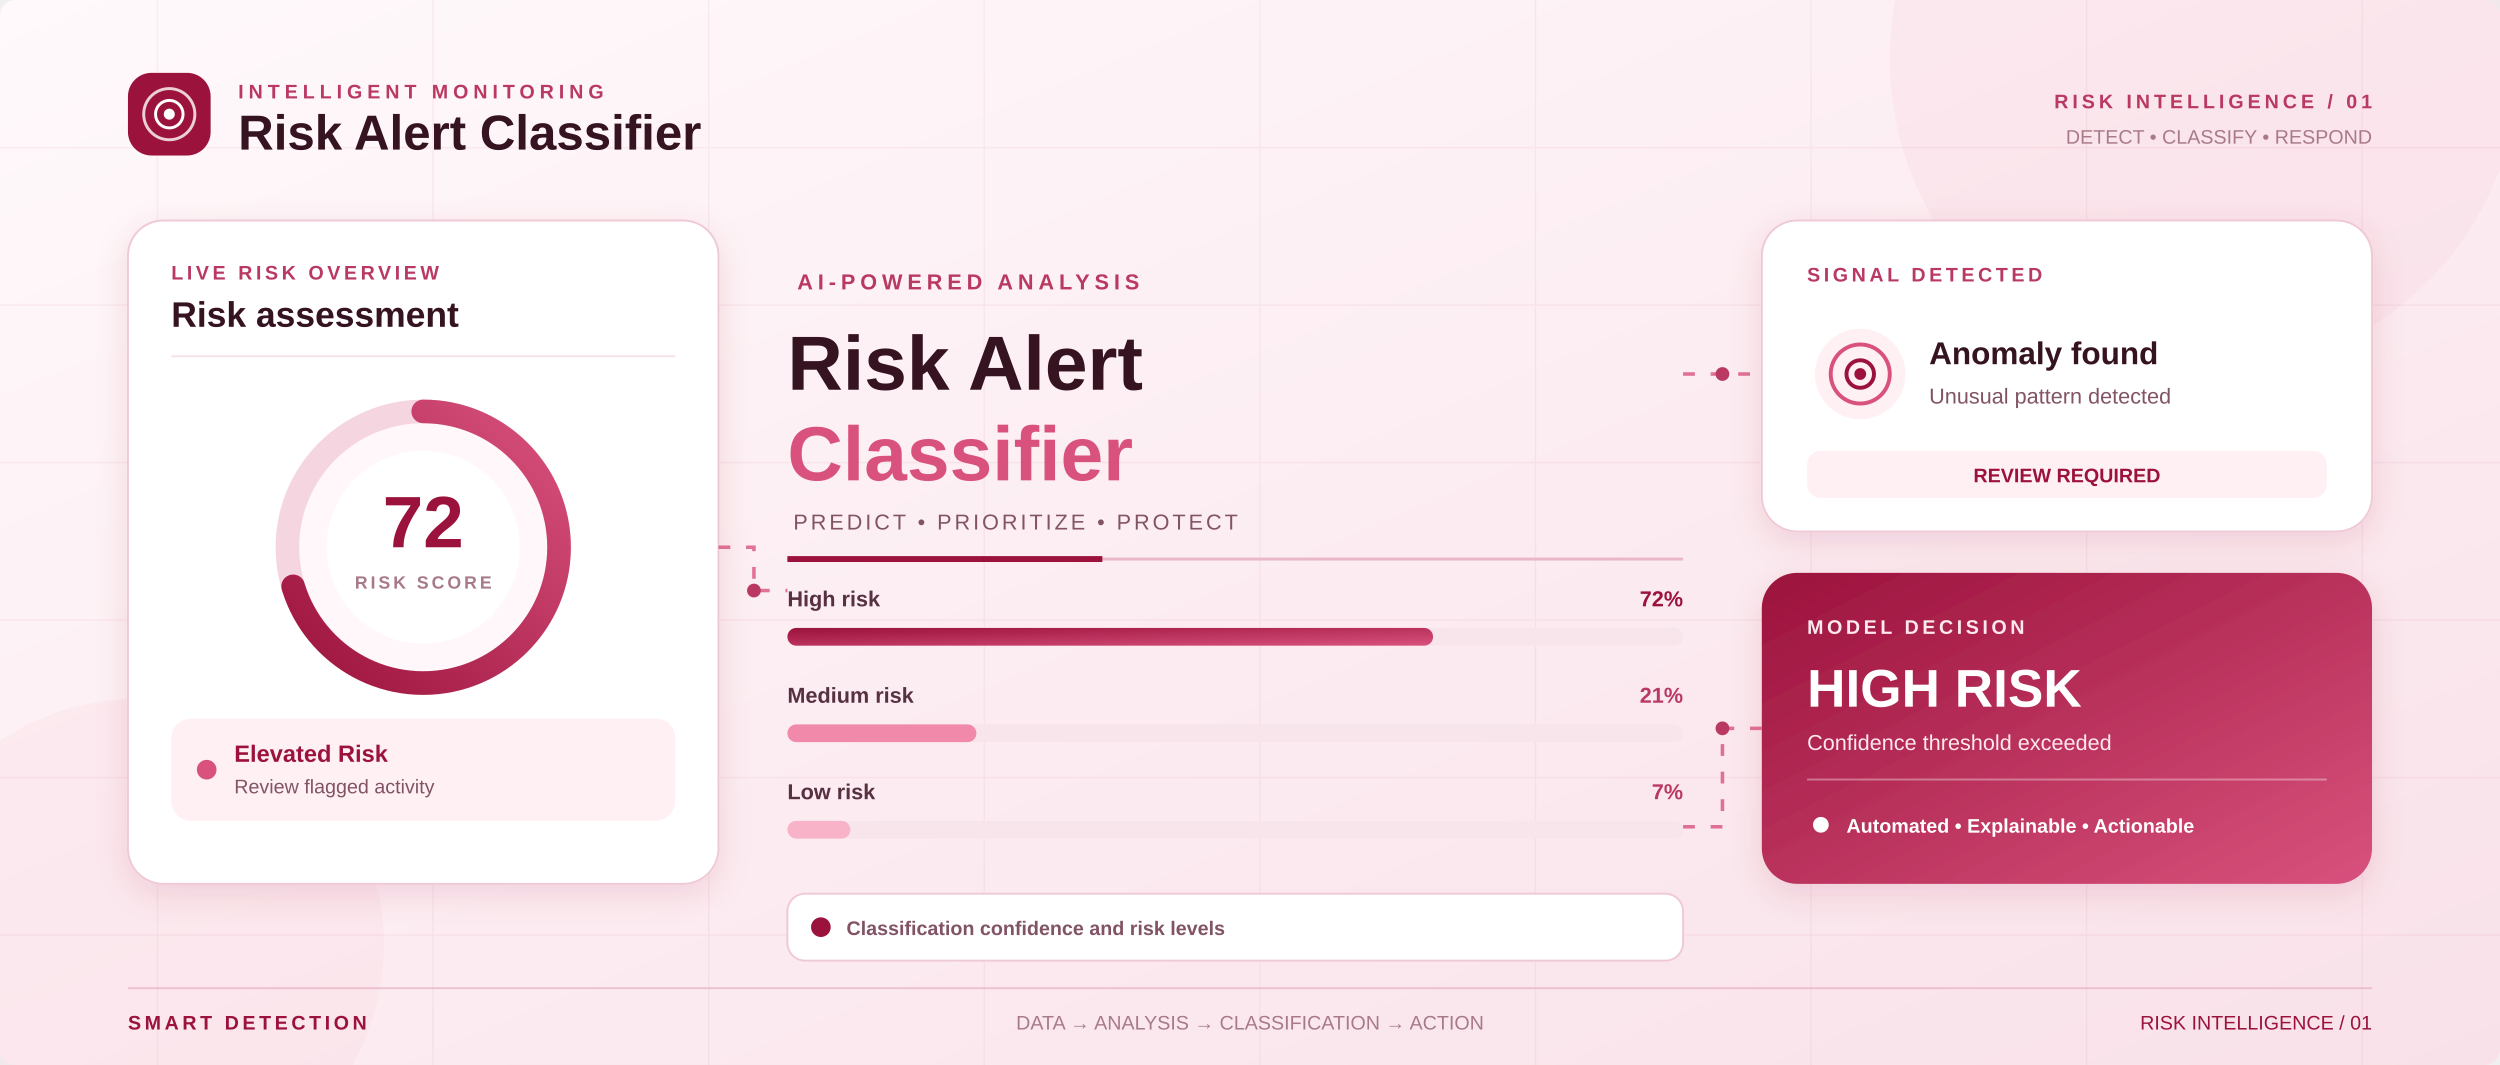
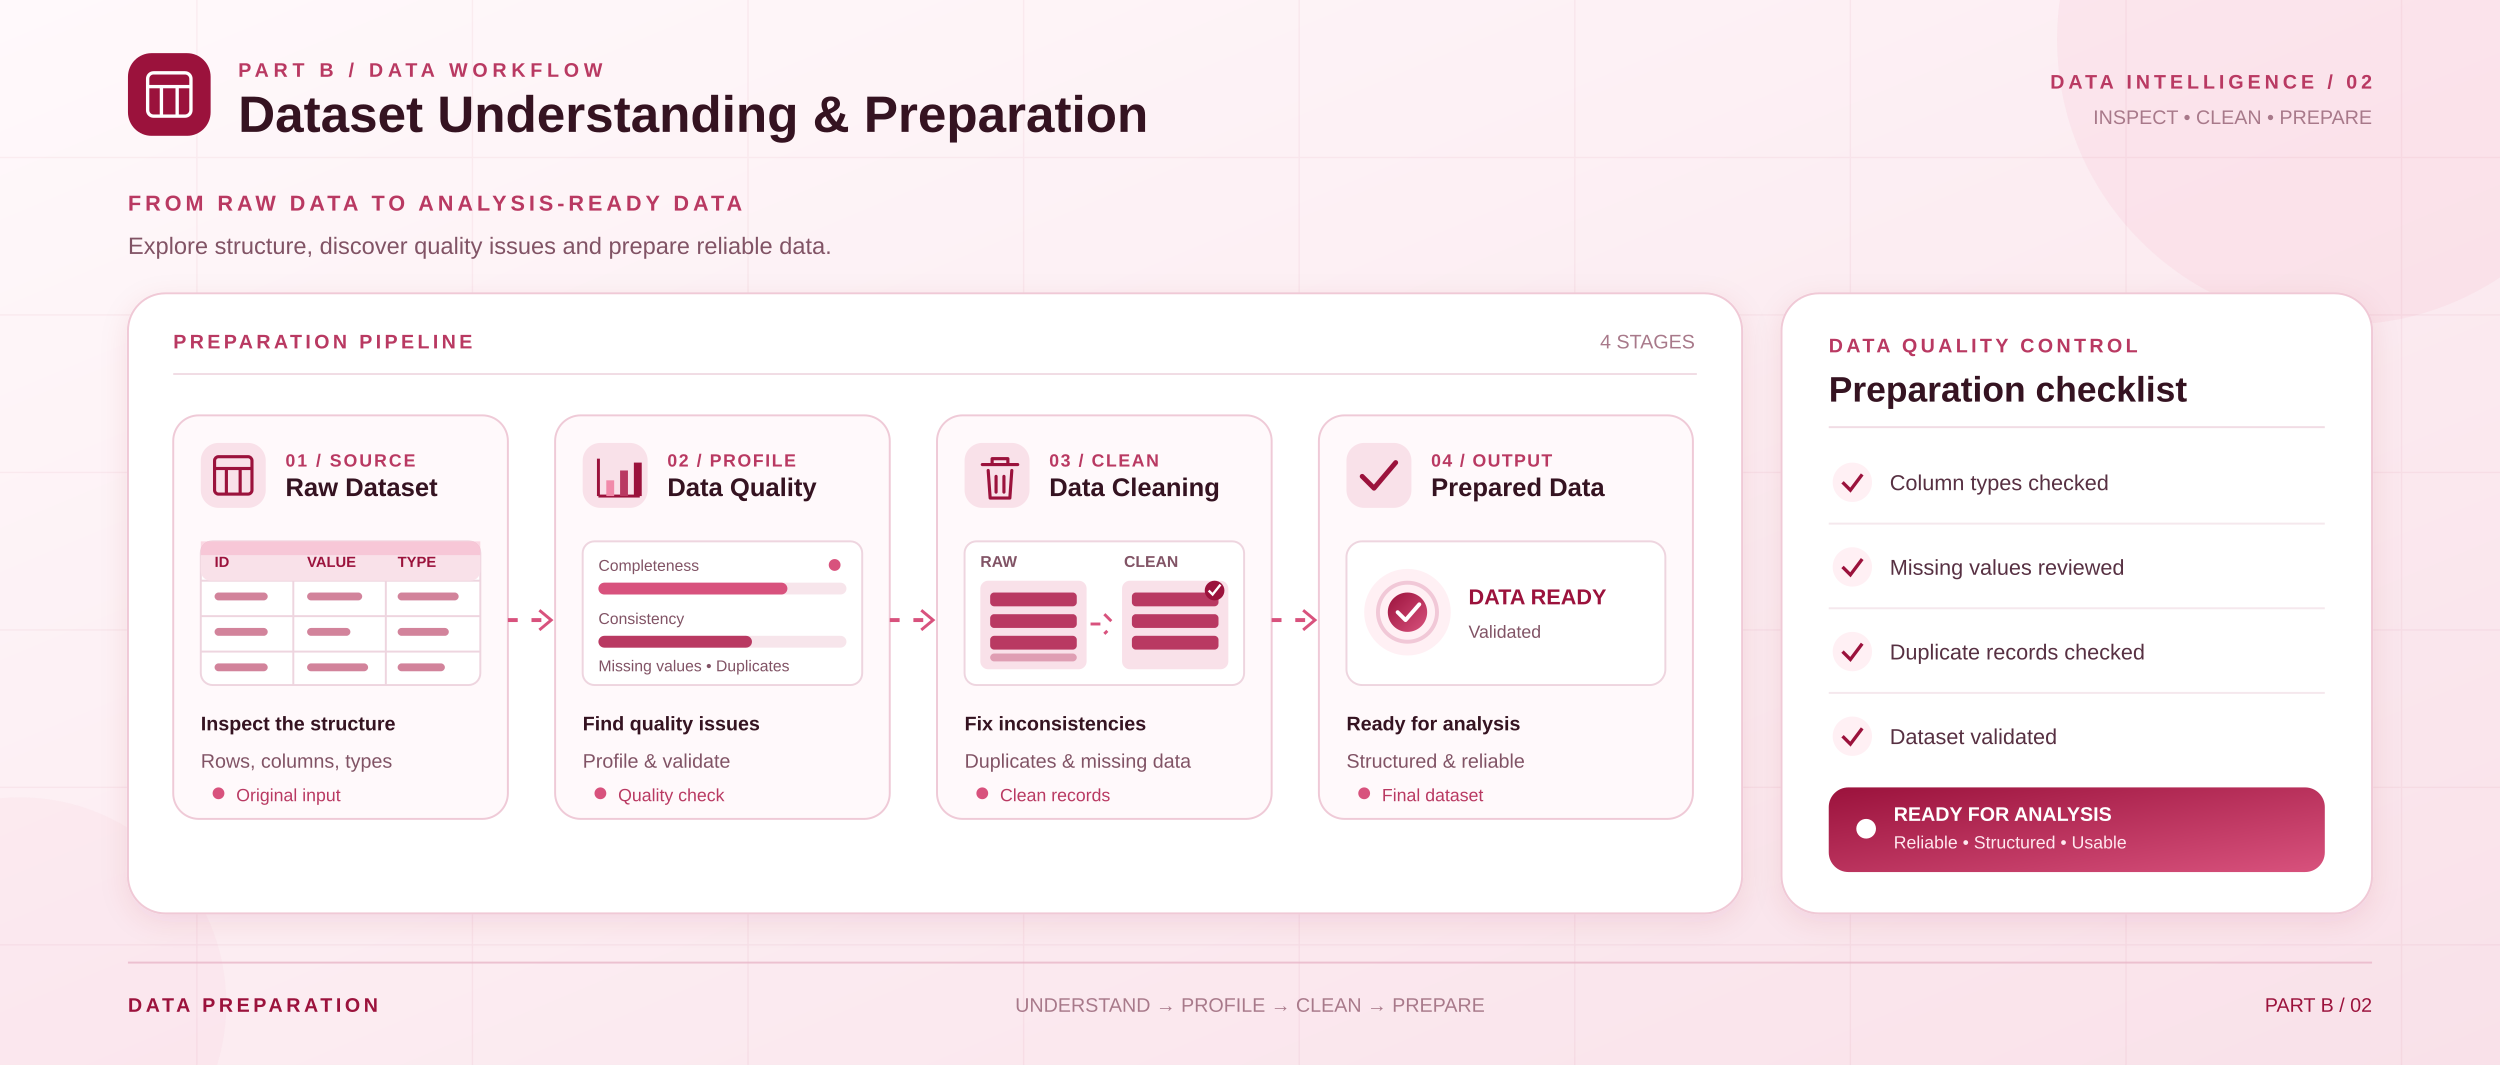
<svg xmlns="http://www.w3.org/2000/svg" width="1270" height="541" viewBox="0 0 1270 541">
  <defs>
    <linearGradient id="bg" x1="0" y1="0" x2="1" y2="1">
      <stop offset="0" stop-color="#FFF9FB" />
      <stop offset="1" stop-color="#F9E1E9" />
    </linearGradient>
    <linearGradient id="rose" x1="0" y1="0" x2="1" y2="1">
      <stop offset="0" stop-color="#9B123C" />
      <stop offset="1" stop-color="#D8527D" />
    </linearGradient>
-     <linearGradient id="pink" x1="0" y1="0" x2="1" y2="0">
+     <linearGradient id="accent" x1="0" y1="0" x2="1" y2="0">
      <stop offset="0" stop-color="#B93962" />
      <stop offset="1" stop-color="#F18AAA" />
    </linearGradient>
-     <filter id="shadow" x="-20%" y="-20%" width="140%" height="150%">
-       <feDropShadow dx="0" dy="5" stdDeviation="8" flood-color="#9B123C" flood-opacity=".12" />
-     </filter>
-     <filter id="glow" x="-50%" y="-50%" width="200%" height="200%">
-       <feGaussianBlur stdDeviation="4" result="blur" />
-       <feMerge>
-         <feMergeNode in="blur" />
-         <feMergeNode in="SourceGraphic" />
-       </feMerge>
+     <filter id="shadow" x="-15%" y="-15%" width="130%" height="140%">
+       <feDropShadow dx="0" dy="4" stdDeviation="7" flood-color="#9B123C" flood-opacity=".09" />
    </filter>
    <style>
    text{font-family:Arial,Helvetica,sans-serif}
    .float{animation:float 4s ease-in-out infinite}
-     .float2{animation:float 5s ease-in-out 1s infinite}
-     .pulse{animation:pulse 2.5s ease-in-out infinite}
-     .flow{stroke-dasharray:6 8;animation:flow 12s linear infinite}
-     @keyframes float{0%,100%{transform:translateY(0)}50%{transform:translateY(-5px)}}
-     @keyframes pulse{0%,100%{opacity:.65}50%{opacity:1}}
-     @keyframes flow{to{stroke-dashoffset:-140}}
+     .float2{animation:float 5s ease-in-out -2s infinite}
+     .pulse{animation:pulse 2.4s ease-in-out infinite}
+     .flow{stroke-dasharray:5 7;animation:flow 5s linear infinite}
+     .scan{animation:scan 3.5s ease-in-out infinite}
+     @keyframes float{0%,100%{transform:translateY(0)}50%{transform:translateY(-4px)}}
+     @keyframes pulse{0%,100%{opacity:.55}50%{opacity:1}}
+     @keyframes flow{to{stroke-dashoffset:-120}}
+     @keyframes scan{0%{transform:translateY(0);opacity:0}20%{opacity:.8}80%{opacity:.8}100%{transform:translateY(70px);opacity:0}}
    @media(prefers-reduced-motion:reduce){*{animation:none!important}}
  </style>
  </defs>
-   <rect width="1270" height="541" rx="8" fill="url(#bg)" />
-   <circle cx="1120" cy="30" r="160" fill="#F5C3D2" opacity=".18" />
-   <circle cx="70" cy="480" r="125" fill="#F5C3D2" opacity=".15" />
-   <g stroke="#B93962" stroke-width=".7" opacity=".07">
-     <path d="M0 75H1270M0 155H1270M0 235H1270M0 315H1270M0 395H1270M0 475H1270" />
-     <path d="M80 0V541M220 0V541M360 0V541M500 0V541M640 0V541M780 0V541M920 0V541M1060 0V541M1200 0V541" />
-   </g>
-   <g transform="translate(65 37)">
+   <rect width="1270" height="541" fill="url(#bg)" />
+   <circle cx="1190" cy="20" r="145" fill="#F5C3D2" opacity=".23" />
+   <circle cx="10" cy="510" r="105" fill="#F5C3D2" opacity=".13" />
+   <g stroke="#B93962" stroke-width=".7" opacity=".065">
+     <path d="M0 80H1270M0 160H1270M0 240H1270M0 320H1270M0 400H1270M0 480H1270" />
+     <path d="M100 0V541M240 0V541M380 0V541M520 0V541M660 0V541M800 0V541M940 0V541M1080 0V541M1220 0V541" />
+   </g>
+   <g transform="translate(65 27)">
    <rect width="42" height="42" rx="12" fill="#9B123C" />
-     <circle cx="21" cy="21" r="13" fill="none" stroke="#FFFFFF" stroke-width="1.5" opacity=".8" />
-     <circle cx="21" cy="21" r="7" fill="none" stroke="#FFFFFF" stroke-width="1.5" />
-     <circle cx="21" cy="21" r="2.8" fill="#FFFFFF" />
-     <text x="56" y="13" font-size="10" font-weight="bold" letter-spacing="2.5" fill="#B93962">INTELLIGENT MONITORING</text>
-     <text x="56" y="39" font-size="25" font-weight="bold" fill="#351321">Risk Alert Classifier</text>
-   </g>
-   <text x="1205" y="55" text-anchor="end" font-size="10" font-weight="bold" letter-spacing="2" fill="#B93962">RISK INTELLIGENCE / 01</text>
-   <text x="1205" y="73" text-anchor="end" font-size="10" fill="#A8798A">DETECT • CLASSIFY • RESPOND</text>
-   <g filter="url(#shadow)">
-     <rect x="65" y="112" width="300" height="337" rx="18" fill="#FFFFFF" stroke="#F0C9D6" />
-   </g>
+     <g transform="translate(10 10)" fill="none" stroke="#FFFFFF" stroke-width="1.7">
+       <rect width="22" height="22" rx="3" />
+       <path d="M0 7H22M7 7V22M15 7V22" />
+     </g>
+     <text x="56" y="12" font-size="10" font-weight="bold" letter-spacing="2.4" fill="#B93962">PART B / DATA WORKFLOW</text>
+     <text x="56" y="40" font-size="26" font-weight="bold" fill="#351321">Dataset Understanding &amp; Preparation</text>
+   </g>
+   <text x="1205" y="45" text-anchor="end" font-size="10" font-weight="bold" letter-spacing="2" fill="#B93962">DATA INTELLIGENCE / 02</text>
+   <text x="1205" y="63" text-anchor="end" font-size="10" fill="#A8798A">INSPECT • CLEAN • PREPARE</text>
+   <text x="65" y="107" font-size="11" font-weight="bold" letter-spacing="2" fill="#B93962">FROM RAW DATA TO ANALYSIS-READY DATA</text>
+   <text x="65" y="129" font-size="12" fill="#815365">Explore structure, discover quality issues and prepare reliable data.</text>
+   <rect x="65" y="149" width="820" height="315" rx="19" fill="#FFFFFF" stroke="#F0C9D6" filter="url(#shadow)" />
+   <text x="88" y="177" font-size="10" font-weight="bold" letter-spacing="1.7" fill="#B93962">PREPARATION PIPELINE</text>
+   <text x="861" y="177" text-anchor="end" font-size="10" fill="#A8798A">4 STAGES</text>
+   <line x1="88" y1="190" x2="862" y2="190" stroke="#F1DCE4" />
  <g>
-     <text x="87" y="142" font-size="10" font-weight="bold" letter-spacing="1.8" fill="#B93962">LIVE RISK OVERVIEW</text>
-     <text x="87" y="166" font-size="18" font-weight="bold" fill="#351321">Risk assessment</text>
-     <line x1="87" y1="181" x2="343" y2="181" stroke="#F3E2E8" />
-     <circle cx="215" cy="278" r="69" fill="#FFF7FA" stroke="#F5D6E0" stroke-width="12" />
-     <circle cx="215" cy="278" r="69" fill="none" stroke="url(#rose)" stroke-width="12" stroke-linecap="round" stroke-dasharray="305 434" transform="rotate(-90 215 278)" class="pulse" />
-     <circle cx="215" cy="278" r="49" fill="#FFFFFF" />
-     <text x="215" y="278" text-anchor="middle" font-size="37" font-weight="bold" fill="#9B123C">72</text>
-     <text x="215" y="299" text-anchor="middle" font-size="9" font-weight="bold" letter-spacing="1.5" fill="#A8798A">RISK SCORE</text>
-     <rect x="87" y="365" width="256" height="52" rx="10" fill="#FFF0F4" />
-     <circle cx="105" cy="391" r="5" fill="#D8527D" class="pulse" />
-     <text x="119" y="387" font-size="12" font-weight="bold" fill="#9B123C">Elevated Risk</text>
-     <text x="119" y="403" font-size="10" fill="#815365">Review flagged activity</text>
-   </g>
+     <rect x="88" y="211" width="170" height="205" rx="13" fill="#FFF9FB" stroke="#EFCAD7" />
+     <rect x="102" y="225" width="33" height="33" rx="9" fill="#F9E1E9" />
+     <g transform="translate(109 232)" stroke="#9B123C" fill="none" stroke-width="1.6">
+       <rect width="19" height="19" rx="2" />
+       <path d="M0 6H19M6 6V19M13 6V19" />
+     </g>
+     <text x="145" y="237" font-size="9" font-weight="bold" letter-spacing="1" fill="#B93962">01 / SOURCE</text>
+     <text x="145" y="252" font-size="13" font-weight="bold" fill="#351321">Raw Dataset</text>
+     <g transform="translate(102 275)">
+       <rect width="142" height="73" rx="6" fill="#FFFFFF" stroke="#EED5DF" />
+       <path d="M0 20H142M0 38H142M0 56H142M47 0V73M94 0V73" stroke="#EED5DF" />
+       <rect width="142" height="20" rx="5" fill="#F9E1E9" />
+       <g font-size="7.5" font-weight="bold" fill="#9B123C">
+         <text x="7" y="13">ID</text>
+         <text x="54" y="13">VALUE</text>
+         <text x="100" y="13">TYPE</text>
+       </g>
+       <g fill="#C35A7A" opacity=".75">
+         <rect x="7" y="26" width="27" height="4" rx="2" />
+         <rect x="54" y="26" width="28" height="4" rx="2" />
+         <rect x="100" y="26" width="31" height="4" rx="2" />
+         <rect x="7" y="44" width="27" height="4" rx="2" />
+         <rect x="54" y="44" width="22" height="4" rx="2" />
+         <rect x="100" y="44" width="26" height="4" rx="2" />
+         <rect x="7" y="62" width="27" height="4" rx="2" />
+         <rect x="54" y="62" width="31" height="4" rx="2" />
+         <rect x="100" y="62" width="24" height="4" rx="2" />
+       </g>
+       <rect width="142" height="7" fill="#F18AAA" opacity=".3" class="scan" />
+     </g>
+     <text x="102" y="371" font-size="10" font-weight="bold" fill="#351321">Inspect the structure</text>
+     <text x="102" y="390" font-size="10" fill="#815365">Rows, columns, types</text>
+     <circle cx="111" cy="403" r="3" fill="#D8527D" class="pulse" />
+     <text x="120" y="407" font-size="9" fill="#B93962">Original input</text>
+   </g>
+   <path d="M258 315H280" stroke="#D8527D" stroke-width="2" class="flow" />
+   <path d="M274 310L280 315L274 320" fill="none" stroke="#D8527D" stroke-width="1.5" />
+   <g class="float">
+     <rect x="282" y="211" width="170" height="205" rx="13" fill="#FFF9FB" stroke="#EFCAD7" />
+     <rect x="296" y="225" width="33" height="33" rx="9" fill="#F9E1E9" />
+     <g transform="translate(303 232)" stroke="#9B123C" fill="none" stroke-width="1.5">
+       <path d="M1 20V1M1 20H22" />
+       <rect x="5" y="12" width="4" height="8" fill="#F18AAA" stroke="none" />
+       <rect x="12" y="7" width="4" height="13" fill="#B93962" stroke="none" />
+       <rect x="19" y="3" width="4" height="17" fill="#9B123C" stroke="none" />
+     </g>
+     <text x="339" y="237" font-size="9" font-weight="bold" letter-spacing=".8" fill="#B93962">02 / PROFILE</text>
+     <text x="339" y="252" font-size="13" font-weight="bold" fill="#351321">Data Quality</text>
+     <g transform="translate(296 275)">
+       <rect width="142" height="73" rx="6" fill="#FFFFFF" stroke="#EED5DF" />
+       <text x="8" y="15" font-size="8" fill="#815365">Completeness</text>
+       <rect x="8" y="21" width="126" height="6" rx="3" fill="#F7E5EB" />
+       <rect x="8" y="21" width="96" height="6" rx="3" fill="#D8527D">
+         <animate attributeName="width" values="85;104;85" dur="3s" repeatCount="indefinite" />
+       </rect>
+       <text x="8" y="42" font-size="8" fill="#815365">Consistency</text>
+       <rect x="8" y="48" width="126" height="6" rx="3" fill="#F7E5EB" />
+       <rect x="8" y="48" width="78" height="6" rx="3" fill="#B93962" />
+       <circle cx="128" cy="12" r="3" fill="#D8527D" class="pulse" />
+       <text x="8" y="66" font-size="8" fill="#815365">Missing values • Duplicates</text>
+     </g>
+     <text x="296" y="371" font-size="10" font-weight="bold" fill="#351321">Find quality issues</text>
+     <text x="296" y="390" font-size="10" fill="#815365">Profile &amp; validate</text>
+     <circle cx="305" cy="403" r="3" fill="#D8527D" class="pulse" />
+     <text x="314" y="407" font-size="9" fill="#B93962">Quality check</text>
+   </g>
+   <path d="M452 315H474" stroke="#D8527D" stroke-width="2" class="flow" />
+   <path d="M468 310L474 315L468 320" fill="none" stroke="#D8527D" stroke-width="1.5" />
  <g>
-     <text x="405" y="147" font-size="11" font-weight="bold" letter-spacing="2.5" fill="#B93962">AI-POWERED ANALYSIS</text>
-     <text x="400" y="198" font-size="39" font-weight="bold" fill="#351321">Risk Alert</text>
-     <text x="400" y="244" font-size="39" font-weight="bold" fill="#D8527D">Classifier</text>
-     <text x="403" y="269" font-size="11" letter-spacing="1.5" fill="#815365">PREDICT • PRIORITIZE • PROTECT</text>
-     <line x1="400" y1="284" x2="855" y2="284" stroke="#E9B7C8" stroke-width="1.5" />
-     <line x1="400" y1="284" x2="560" y2="284" stroke="#9B123C" stroke-width="3">
-       <animate attributeName="x2" values="400;560;720;400" dur="6s" repeatCount="indefinite" />
-     </line>
-     <g transform="translate(400 308)">
-       <text x="0" y="0" font-size="11" font-weight="bold" fill="#573042">High risk</text>
-       <text x="455" y="0" text-anchor="end" font-size="11" font-weight="bold" fill="#9B123C">72%</text>
-       <rect x="0" y="11" width="455" height="9" rx="4.5" fill="#F7E5EB" />
-       <rect x="0" y="11" width="328" height="9" rx="4.5" fill="url(#rose)">
-         <animate attributeName="width" values="300;328;300" dur="4s" repeatCount="indefinite" />
-       </rect>
-       <text x="0" y="49" font-size="11" font-weight="bold" fill="#573042">Medium risk</text>
-       <text x="455" y="49" text-anchor="end" font-size="11" font-weight="bold" fill="#B93962">21%</text>
-       <rect x="0" y="60" width="455" height="9" rx="4.5" fill="#F7E5EB" />
-       <rect x="0" y="60" width="96" height="9" rx="4.5" fill="#F18AAA" />
-       <text x="0" y="98" font-size="11" font-weight="bold" fill="#573042">Low risk</text>
-       <text x="455" y="98" text-anchor="end" font-size="11" font-weight="bold" fill="#B93962">7%</text>
-       <rect x="0" y="109" width="455" height="9" rx="4.5" fill="#F7E5EB" />
-       <rect x="0" y="109" width="32" height="9" rx="4.5" fill="#F9B3C9" />
-     </g>
-     <g transform="translate(400 454)">
-       <rect width="455" height="34" rx="9" fill="#FFFFFF" stroke="#F0C9D6" />
-       <circle cx="17" cy="17" r="5" fill="#9B123C" />
-       <text x="30" y="21" font-size="10" font-weight="bold" fill="#815365">Classification confidence and risk levels</text>
-     </g>
-   </g>
-   <g filter="url(#shadow)">
-     <rect x="895" y="112" width="310" height="158" rx="18" fill="#FFFFFF" stroke="#F0C9D6" />
-   </g>
-   <g class="float">
-     <text x="918" y="143" font-size="10" font-weight="bold" letter-spacing="1.8" fill="#B93962">SIGNAL DETECTED</text>
-     <circle cx="945" cy="190" r="23" fill="#FFF0F4" />
-     <circle cx="945" cy="190" r="15" fill="none" stroke="#D8527D" stroke-width="2" />
-     <circle cx="945" cy="190" r="7" fill="none" stroke="#9B123C" stroke-width="2" />
-     <circle cx="945" cy="190" r="3" fill="#9B123C" />
-     <text x="980" y="185" font-size="16" font-weight="bold" fill="#351321">Anomaly found</text>
-     <text x="980" y="205" font-size="11" fill="#815365">Unusual pattern detected</text>
-     <rect x="918" y="229" width="264" height="24" rx="7" fill="#FFF0F4" />
-     <text x="1050" y="245" text-anchor="middle" font-size="10" font-weight="bold" fill="#9B123C">REVIEW REQUIRED</text>
-   </g>
-   <g filter="url(#shadow)">
-     <rect x="895" y="291" width="310" height="158" rx="18" fill="url(#rose)" />
-   </g>
+     <rect x="476" y="211" width="170" height="205" rx="13" fill="#FFF9FB" stroke="#EFCAD7" />
+     <rect x="490" y="225" width="33" height="33" rx="9" fill="#F9E1E9" />
+     <g transform="translate(498 232)" fill="none" stroke="#9B123C" stroke-width="1.6" stroke-linecap="round" stroke-linejoin="round">
+       <path d="M1 4H19M6 4V1H14V4M4 7L5 21H15L16 7M8 10V18M12 10V18" />
+     </g>
+     <text x="533" y="237" font-size="9" font-weight="bold" letter-spacing=".8" fill="#B93962">03 / CLEAN</text>
+     <text x="533" y="252" font-size="13" font-weight="bold" fill="#351321">Data Cleaning</text>
+     <g transform="translate(490 275)">
+       <rect width="142" height="73" rx="6" fill="#FFFFFF" stroke="#EED5DF" />
+       <text x="8" y="13" font-size="8" font-weight="bold" fill="#815365">RAW</text>
+       <text x="81" y="13" font-size="8" font-weight="bold" fill="#815365">CLEAN</text>
+       <rect x="8" y="20" width="54" height="45" rx="4" fill="#F9E1E9" />
+       <rect x="80" y="20" width="54" height="45" rx="4" fill="#F9E1E9" />
+       <g fill="#B93962">
+         <rect x="13" y="26" width="44" height="7" rx="2" />
+         <rect x="13" y="37" width="44" height="7" rx="2" />
+         <rect x="13" y="48" width="44" height="7" rx="2" />
+         <rect x="13" y="57" width="44" height="4" rx="2" opacity=".4" />
+         <rect x="85" y="26" width="44" height="7" rx="2" />
+         <rect x="85" y="37" width="44" height="7" rx="2" />
+         <rect x="85" y="48" width="44" height="7" rx="2" />
+       </g>
+       <path d="M64 42H76M71 37L76 42L71 47" fill="none" stroke="#D8527D" stroke-width="1.5" class="flow" />
+       <circle cx="127" cy="25" r="5" fill="#9B123C" />
+       <path d="M124 25L126 27L130 22" fill="none" stroke="#FFFFFF" stroke-width="1.2" />
+     </g>
+     <text x="490" y="371" font-size="10" font-weight="bold" fill="#351321">Fix inconsistencies</text>
+     <text x="490" y="390" font-size="10" fill="#815365">Duplicates &amp; missing data</text>
+     <circle cx="499" cy="403" r="3" fill="#D8527D" class="pulse" />
+     <text x="508" y="407" font-size="9" fill="#B93962">Clean records</text>
+   </g>
+   <path d="M646 315H668" stroke="#D8527D" stroke-width="2" class="flow" />
+   <path d="M662 310L668 315L662 320" fill="none" stroke="#D8527D" stroke-width="1.5" />
  <g class="float2">
-     <text x="918" y="322" font-size="10" font-weight="bold" letter-spacing="1.8" fill="#FFE8EF">MODEL DECISION</text>
-     <text x="918" y="359" font-size="27" font-weight="bold" fill="#FFFFFF">HIGH RISK</text>
-     <text x="918" y="381" font-size="11" fill="#FFE8EF">Confidence threshold exceeded</text>
-     <line x1="918" y1="396" x2="1182" y2="396" stroke="#FFFFFF" opacity=".35" />
-     <circle cx="925" cy="419" r="4" fill="#FFFFFF" class="pulse" />
-     <text x="938" y="423" font-size="10" font-weight="bold" fill="#FFFFFF">Automated • Explainable • Actionable</text>
-   </g>
-   <path d="M365 278H383V300H400 M855 190H875V190H895 M855 420H875V370H895" fill="none" stroke="#D8527D" stroke-width="1.8" opacity=".8" class="flow" />
-   <circle cx="383" cy="300" r="3.5" fill="#B93962" class="pulse" />
-   <circle cx="875" cy="190" r="3.5" fill="#B93962" class="pulse" />
-   <circle cx="875" cy="370" r="3.5" fill="#B93962" class="pulse" />
-   <line x1="65" y1="502" x2="1205" y2="502" stroke="#E9B7C8" opacity=".8" />
-   <text x="65" y="523" font-size="10" font-weight="bold" letter-spacing="1.8" fill="#9B123C">SMART DETECTION</text>
-   <text x="635" y="523" text-anchor="middle" font-size="10" fill="#A8798A">DATA → ANALYSIS → CLASSIFICATION → ACTION</text>
-   <text x="1205" y="523" text-anchor="end" font-size="10" fill="#9B123C">RISK INTELLIGENCE / 01</text>
+     <rect x="670" y="211" width="190" height="205" rx="13" fill="#FFF9FB" stroke="#EFCAD7" />
+     <rect x="684" y="225" width="33" height="33" rx="9" fill="#F9E1E9" />
+     <path d="M692 242L698 248L709 235" fill="none" stroke="#9B123C" stroke-width="2.5" stroke-linecap="round" stroke-linejoin="round" />
+     <text x="727" y="237" font-size="9" font-weight="bold" letter-spacing=".7" fill="#B93962">04 / OUTPUT</text>
+     <text x="727" y="252" font-size="13" font-weight="bold" fill="#351321">Prepared Data</text>
+     <rect x="684" y="275" width="162" height="73" rx="8" fill="#FFFFFF" stroke="#EED5DF" />
+     <circle cx="715" cy="311" r="22" fill="#FFF0F4" />
+     <circle cx="715" cy="311" r="15" fill="none" stroke="#F1C8D7" stroke-width="2" />
+     <circle cx="715" cy="311" r="10" fill="url(#rose)" class="pulse" />
+     <path d="M710 311L714 315L721 307" fill="none" stroke="#FFFFFF" stroke-width="2" stroke-linecap="round" stroke-linejoin="round" />
+     <text x="746" y="307" font-size="11" font-weight="bold" fill="#9B123C">DATA READY</text>
+     <text x="746" y="324" font-size="9" fill="#815365">Validated</text>
+     <text x="684" y="371" font-size="10" font-weight="bold" fill="#351321">Ready for analysis</text>
+     <text x="684" y="390" font-size="10" fill="#815365">Structured &amp; reliable</text>
+     <circle cx="693" cy="403" r="3" fill="#D8527D" class="pulse" />
+     <text x="702" y="407" font-size="9" fill="#B93962">Final dataset</text>
+   </g>
+   <rect x="905" y="149" width="300" height="315" rx="19" fill="#FFFFFF" stroke="#F0C9D6" filter="url(#shadow)" />
+   <text x="929" y="179" font-size="10" font-weight="bold" letter-spacing="1.7" fill="#B93962">DATA QUALITY CONTROL</text>
+   <text x="929" y="204" font-size="18" font-weight="bold" fill="#351321">Preparation checklist</text>
+   <line x1="929" y1="217" x2="1181" y2="217" stroke="#F1DCE4" />
+   <g>
+     <circle cx="941" cy="245" r="10" fill="#FFF0F4" />
+     <path d="M936 245L940 249L946 241" fill="none" stroke="#9B123C" stroke-width="1.7" />
+     <text x="960" y="249" font-size="11" fill="#573042">Column types checked</text>
+     <line x1="929" y1="266" x2="1181" y2="266" stroke="#F5E8ED" />
+     <circle cx="941" cy="288" r="10" fill="#FFF0F4" />
+     <path d="M936 288L940 292L946 284" fill="none" stroke="#9B123C" stroke-width="1.7" />
+     <text x="960" y="292" font-size="11" fill="#573042">Missing values reviewed</text>
+     <line x1="929" y1="309" x2="1181" y2="309" stroke="#F5E8ED" />
+     <circle cx="941" cy="331" r="10" fill="#FFF0F4" />
+     <path d="M936 331L940 335L946 327" fill="none" stroke="#9B123C" stroke-width="1.7" />
+     <text x="960" y="335" font-size="11" fill="#573042">Duplicate records checked</text>
+     <line x1="929" y1="352" x2="1181" y2="352" stroke="#F5E8ED" />
+     <circle cx="941" cy="374" r="10" fill="#FFF0F4" />
+     <path d="M936 374L940 378L946 370" fill="none" stroke="#9B123C" stroke-width="1.7" />
+     <text x="960" y="378" font-size="11" fill="#573042">Dataset validated</text>
+   </g>
+   <rect x="929" y="400" width="252" height="43" rx="10" fill="url(#rose)" />
+   <circle cx="948" cy="421" r="5" fill="#FFFFFF" class="pulse" />
+   <text x="962" y="417" font-size="10" font-weight="bold" fill="#FFFFFF">READY FOR ANALYSIS</text>
+   <text x="962" y="431" font-size="9" fill="#FFE8EF">Reliable • Structured • Usable</text>
+   <line x1="65" y1="489" x2="1205" y2="489" stroke="#E9B7C8" opacity=".8" />
+   <text x="65" y="514" font-size="10" font-weight="bold" letter-spacing="1.8" fill="#9B123C">DATA PREPARATION</text>
+   <text x="635" y="514" text-anchor="middle" font-size="10" fill="#A8798A">UNDERSTAND → PROFILE → CLEAN → PREPARE</text>
+   <text x="1205" y="514" text-anchor="end" font-size="10" fill="#9B123C">PART B / 02</text>
</svg>
